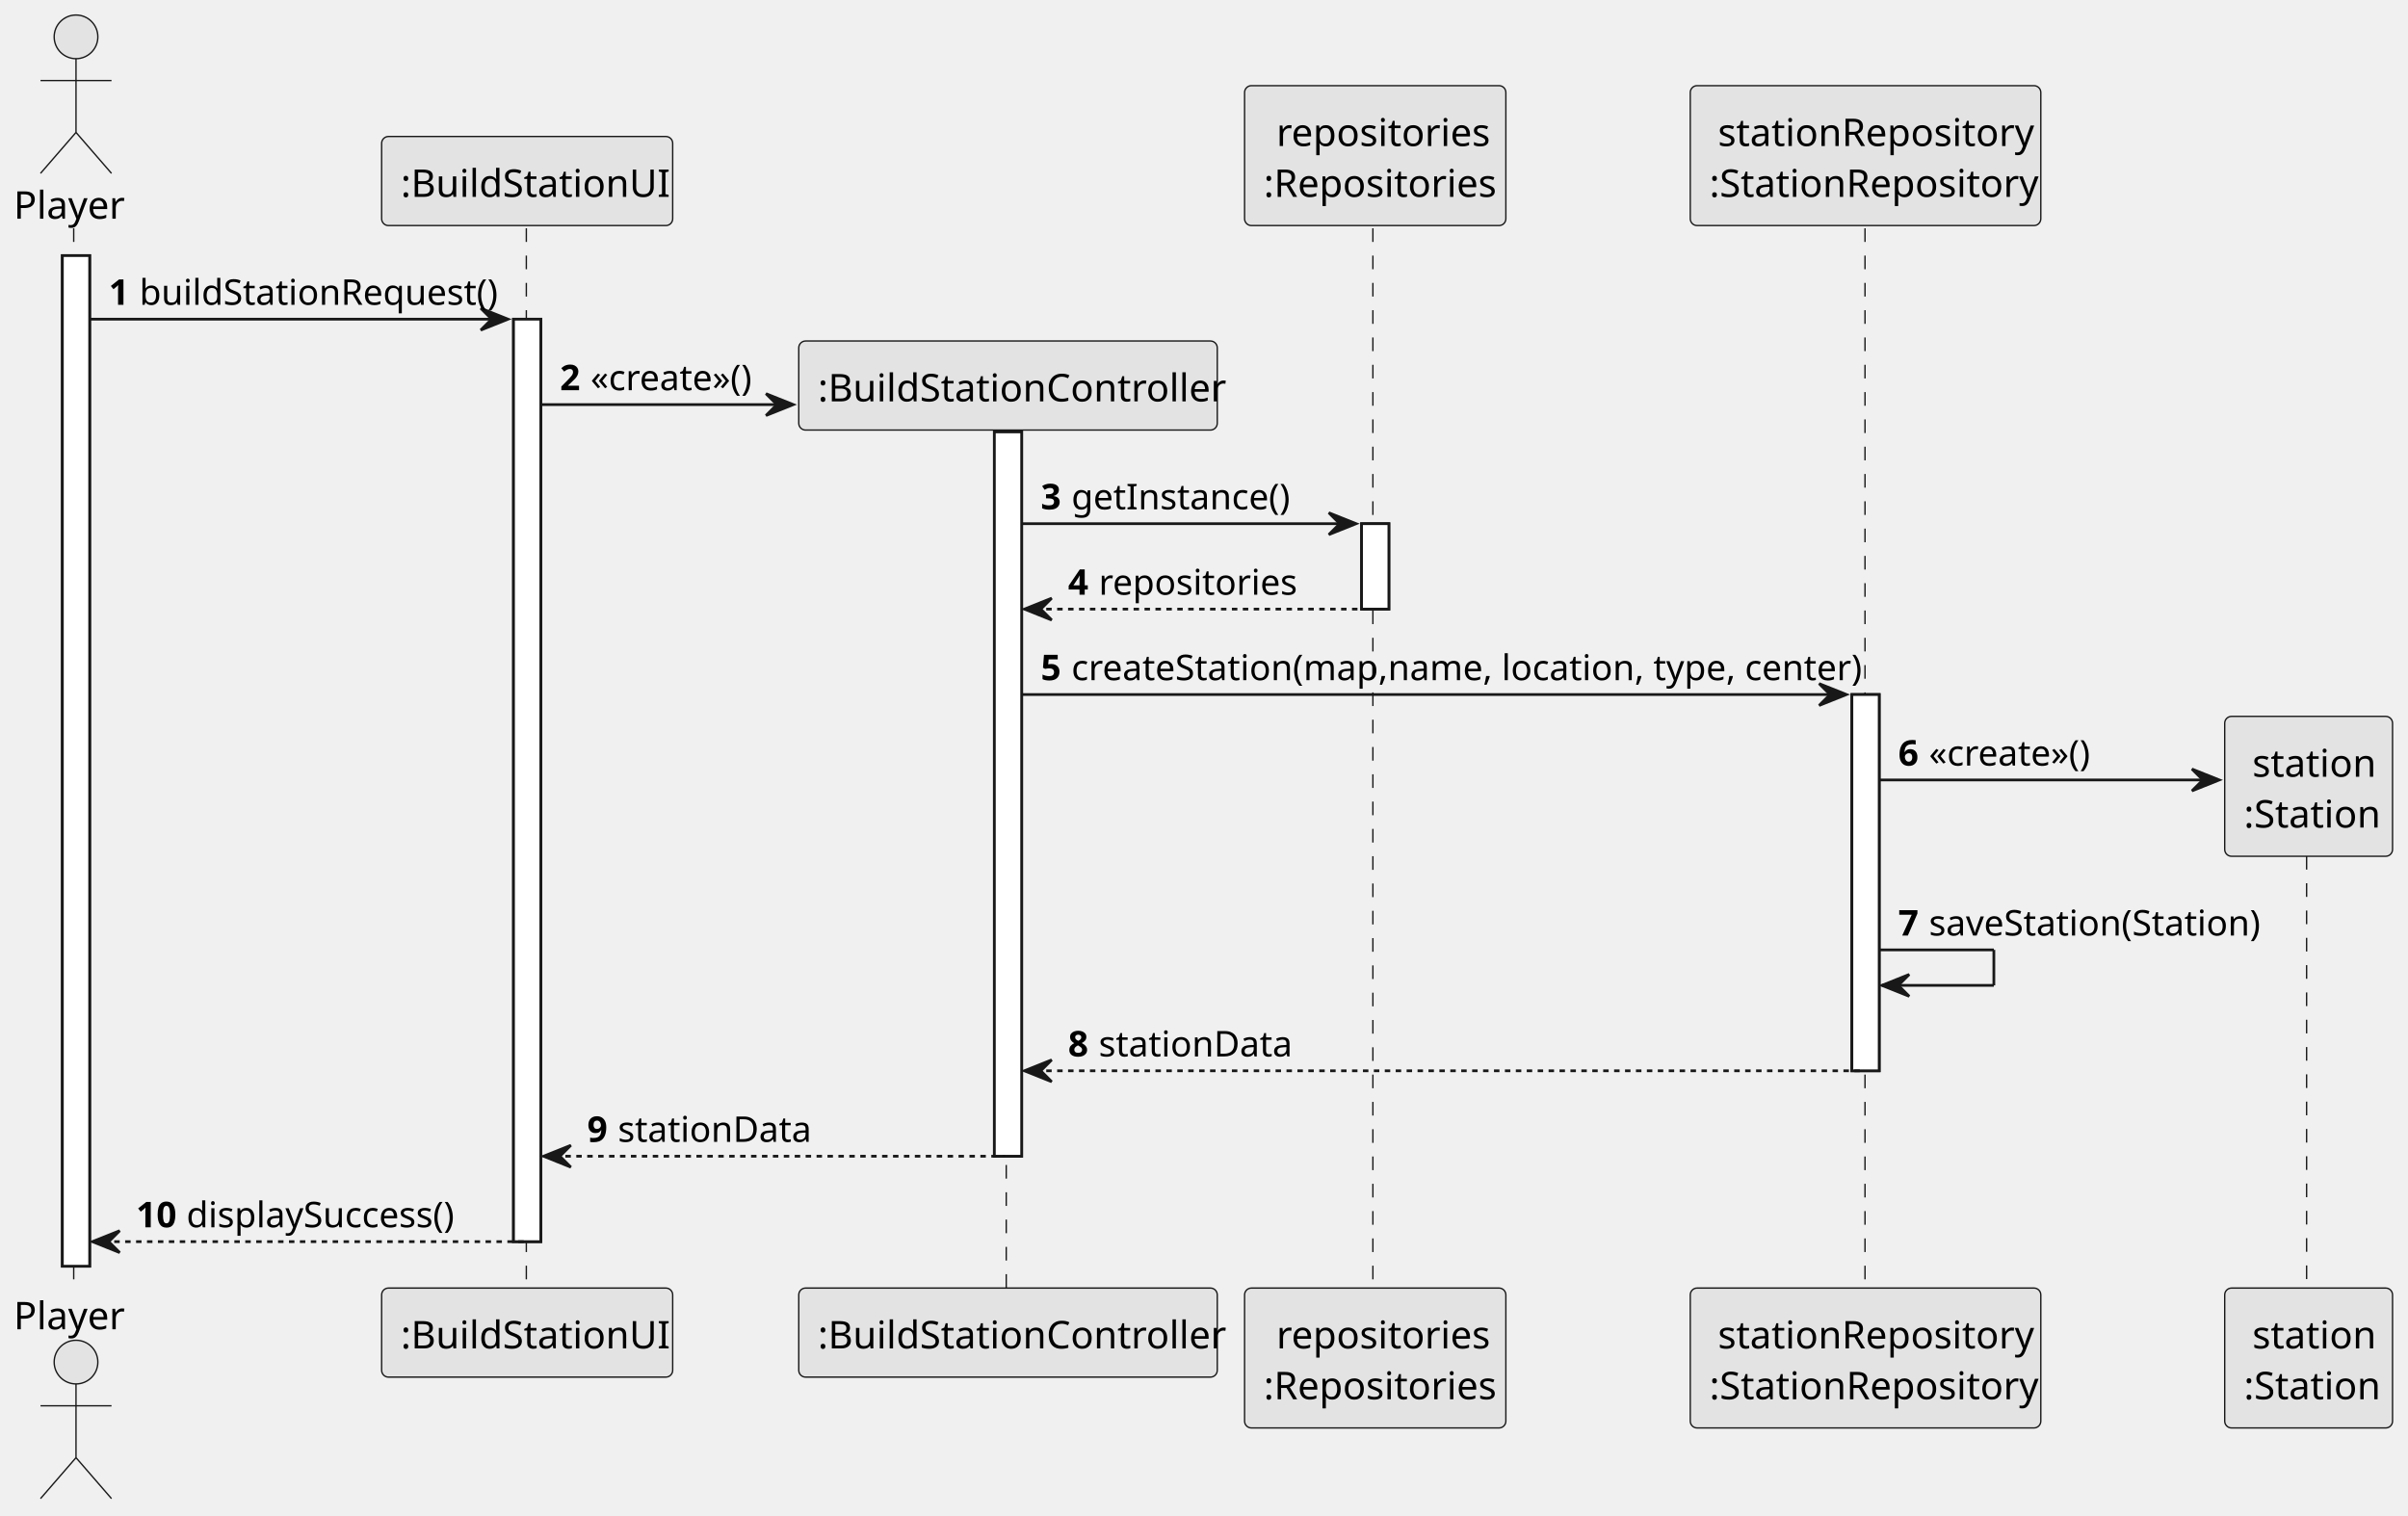
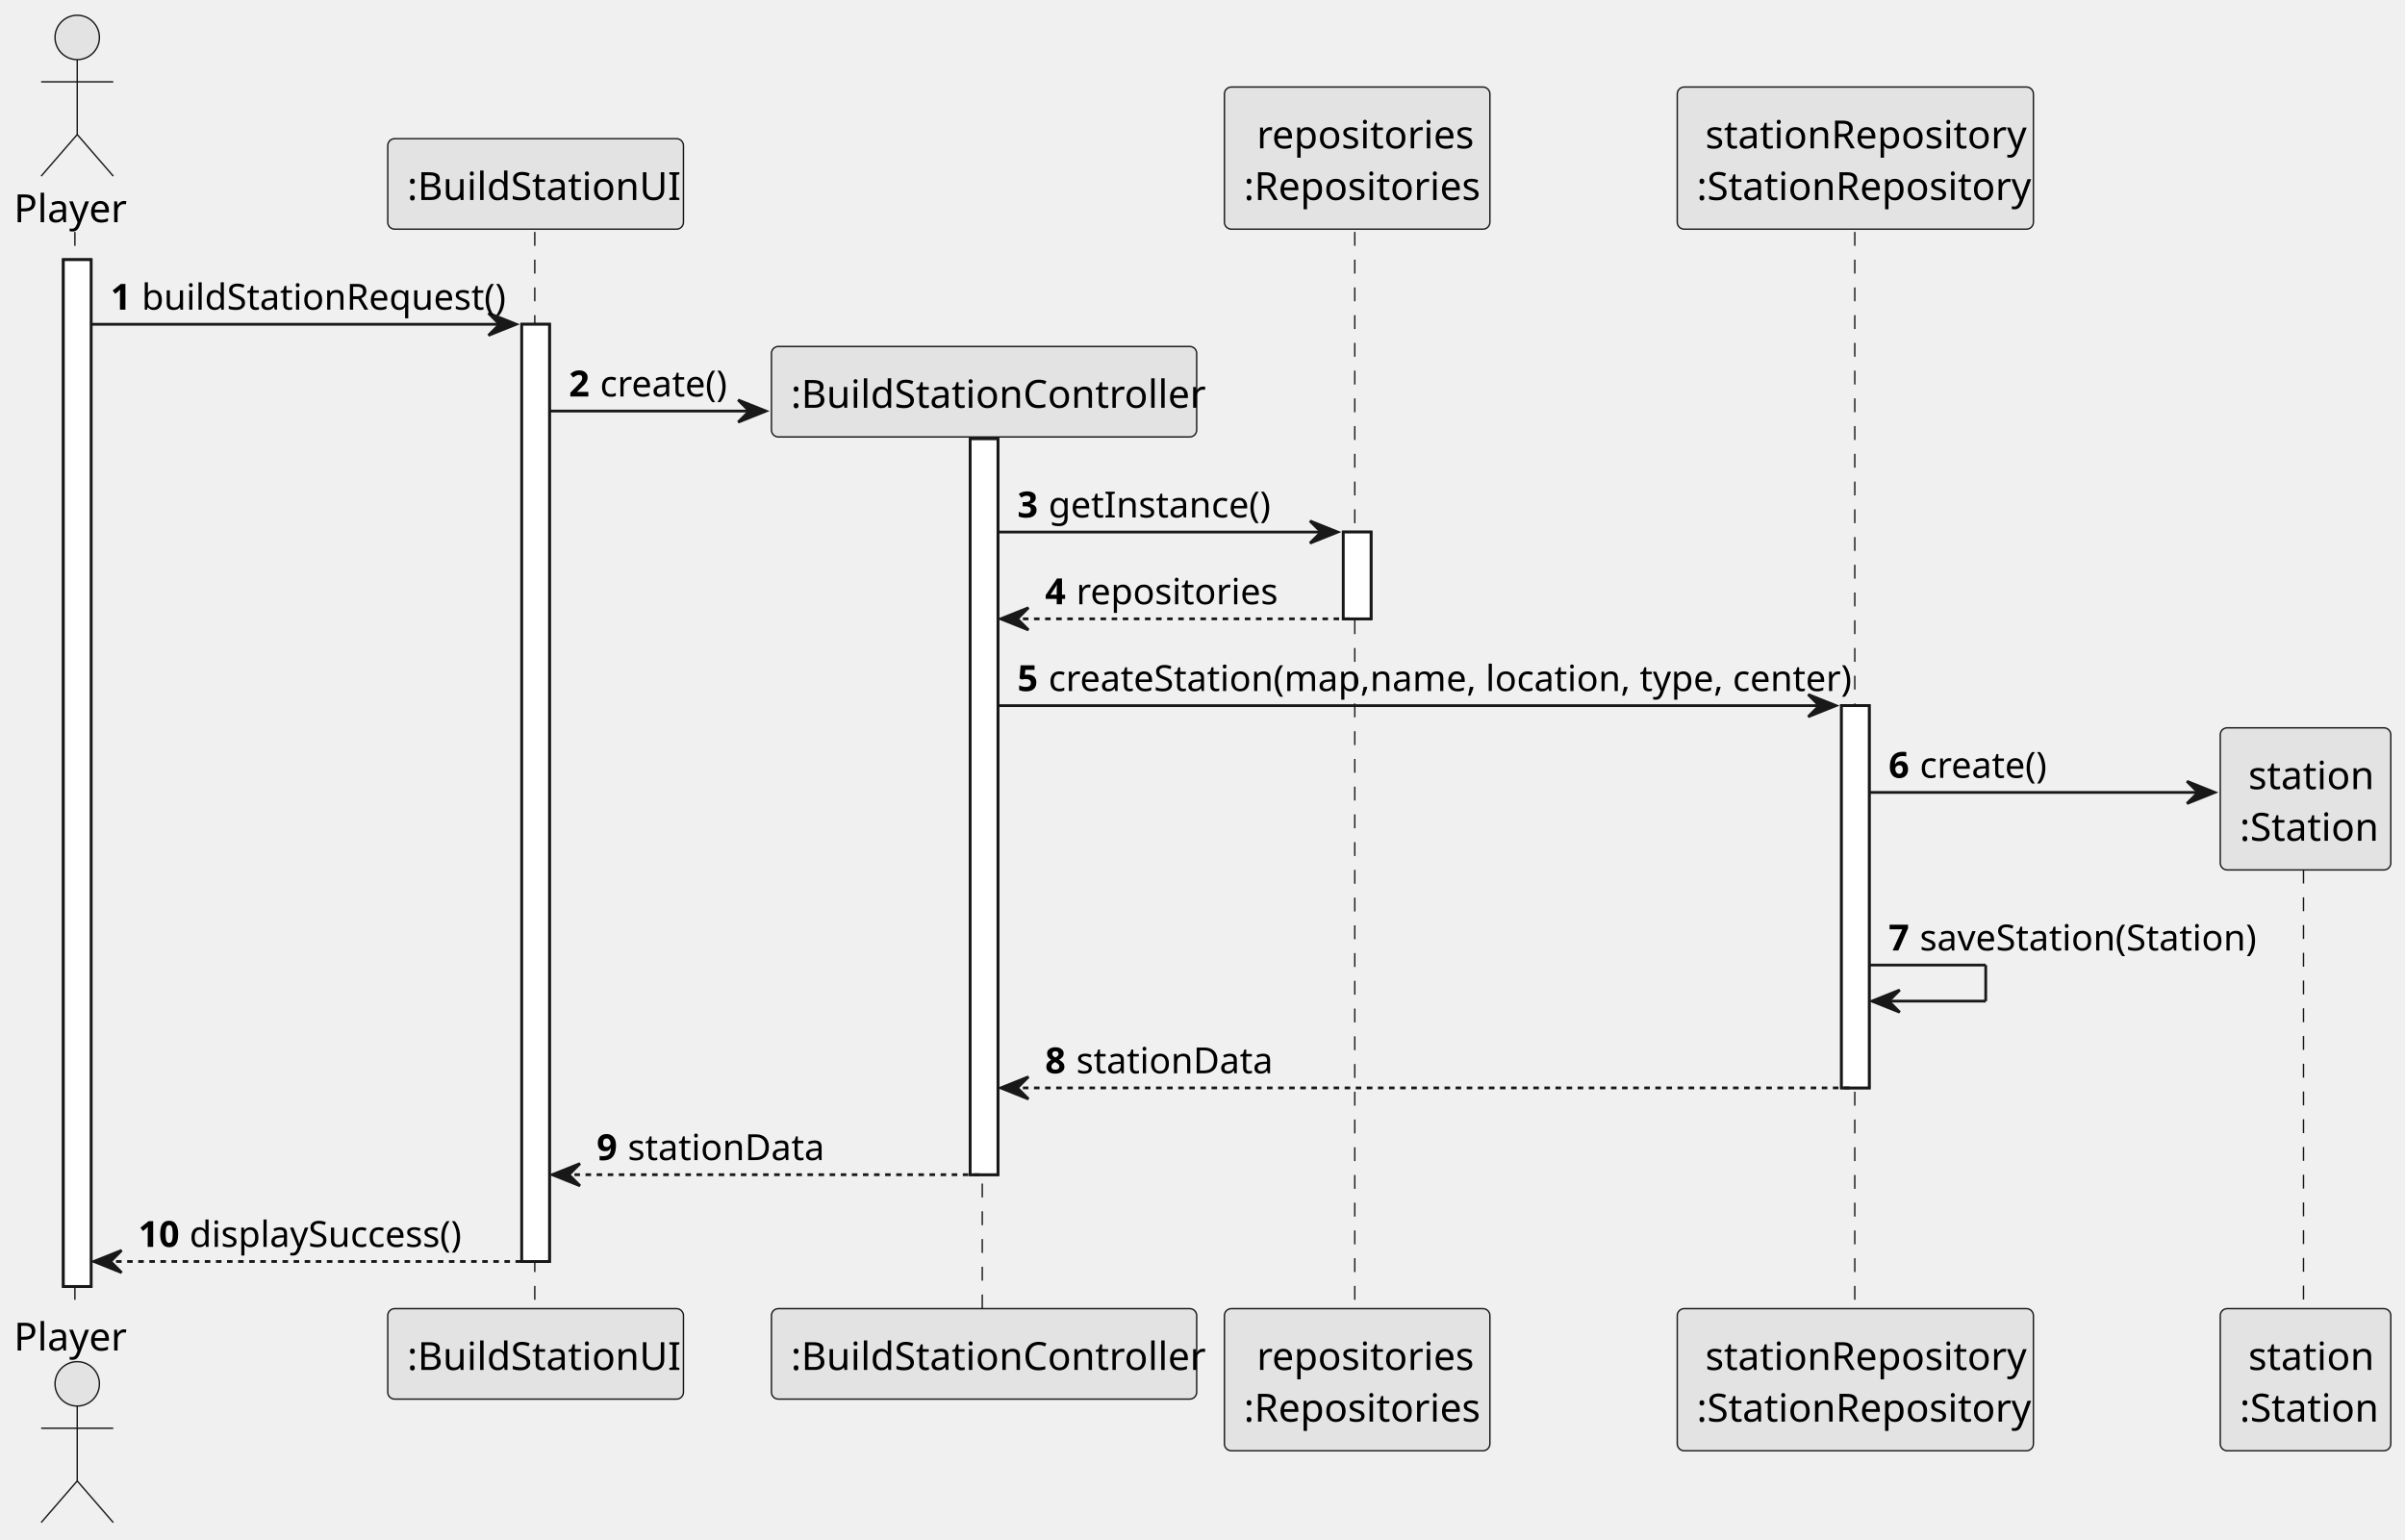
- <svg xmlns="http://www.w3.org/2000/svg" contentStyleType="text/css" height="555px" preserveAspectRatio="none" style="width:882px;height:555px;background:#FFFFFF;" version="1.1" viewBox="0 0 882 555" width="882px" zoomAndPan="magnify">
+ <svg xmlns="http://www.w3.org/2000/svg" contentStyleType="text/css" height="555px" preserveAspectRatio="none" style="width:867px;height:555px;background:#FFFFFF;" version="1.1" viewBox="0 0 867 555" width="867px" zoomAndPan="magnify">
  <defs />
  <g>
    <rect fill="#FFFFFF" height="370.191" style="stroke:#181818;stroke-width:1.0;" width="10" x="22.841" y="93.621" />
    <rect fill="#FFFFFF" height="337.9" style="stroke:#181818;stroke-width:1.0;" width="10" x="188.088" y="116.912" />
-     <rect fill="#FFFFFF" height="265.318" style="stroke:#181818;stroke-width:1.0;" width="10" x="364.215" y="158.203" />
-     <rect fill="#FFFFFF" height="31.291" style="stroke:#181818;stroke-width:1.0;" width="10" x="498.715" y="191.824" />
-     <rect fill="#FFFFFF" height="137.824" style="stroke:#181818;stroke-width:1.0;" width="10" x="678.309" y="254.406" />
+     <rect fill="#FFFFFF" height="265.318" style="stroke:#181818;stroke-width:1.0;" width="10" x="349.755" y="158.203" />
+     <rect fill="#FFFFFF" height="31.291" style="stroke:#181818;stroke-width:1.0;" width="10" x="484.255" y="191.824" />
+     <rect fill="#FFFFFF" height="137.824" style="stroke:#181818;stroke-width:1.0;" width="10" x="663.849" y="254.406" />
    <line style="stroke:#181818;stroke-width:0.5;stroke-dasharray:5.0,5.0;" x1="27" x2="27" y1="83.621" y2="472.812" />
    <line style="stroke:#181818;stroke-width:0.5;stroke-dasharray:5.0,5.0;" x1="192.785" x2="192.785" y1="83.621" y2="472.812" />
-     <line style="stroke:#181818;stroke-width:0.5;stroke-dasharray:5.0,5.0;" x1="368.567" x2="368.567" y1="156.723" y2="472.812" />
-     <line style="stroke:#181818;stroke-width:0.5;stroke-dasharray:5.0,5.0;" x1="502.863" x2="502.863" y1="83.621" y2="472.812" />
-     <line style="stroke:#181818;stroke-width:0.5;stroke-dasharray:5.0,5.0;" x1="683.112" x2="683.112" y1="83.621" y2="472.812" />
-     <line style="stroke:#181818;stroke-width:0.5;stroke-dasharray:5.0,5.0;" x1="844.864" x2="844.864" y1="303.527" y2="472.812" />
+     <line style="stroke:#181818;stroke-width:0.5;stroke-dasharray:5.0,5.0;" x1="354.107" x2="354.107" y1="156.723" y2="472.812" />
+     <line style="stroke:#181818;stroke-width:0.5;stroke-dasharray:5.0,5.0;" x1="488.403" x2="488.403" y1="83.621" y2="472.812" />
+     <line style="stroke:#181818;stroke-width:0.5;stroke-dasharray:5.0,5.0;" x1="668.652" x2="668.652" y1="83.621" y2="472.812" />
+     <line style="stroke:#181818;stroke-width:0.5;stroke-dasharray:5.0,5.0;" x1="830.404" x2="830.404" y1="303.527" y2="472.812" />
    <text fill="#000000" font-family="sans-serif" font-size="14" lengthAdjust="spacing" textLength="39.683" x="5" y="80.107">Player</text>
    <ellipse cx="27.841" cy="13.5" fill="#E3E3E3" rx="8" ry="8" style="stroke:#181818;stroke-width:0.5;" />
    <path d="M27.841,21.5 L27.841,48.5 M14.841,29.5 L40.841,29.5 M27.841,48.5 L14.841,63.5 M27.841,48.5 L40.841,63.5 " fill="none" style="stroke:#181818;stroke-width:0.5;" />
    <text fill="#000000" font-family="sans-serif" font-size="14" lengthAdjust="spacing" textLength="39.683" x="5" y="486.92">Player</text>
    <ellipse cx="27.841" cy="498.934" fill="#E3E3E3" rx="8" ry="8" style="stroke:#181818;stroke-width:0.5;" />
    <path d="M27.841,506.934 L27.841,533.934 M14.841,514.934 L40.841,514.934 M27.841,533.934 L14.841,548.934 M27.841,533.934 L40.841,548.934 " fill="none" style="stroke:#181818;stroke-width:0.5;" />
    <rect fill="#E3E3E3" height="32.621" rx="2.5" ry="2.5" style="stroke:#181818;stroke-width:0.5;" width="106.606" x="139.785" y="50" />
    <text fill="#000000" font-family="sans-serif" font-size="14" lengthAdjust="spacing" textLength="92.606" x="146.785" y="72.107">:BuildStationUI</text>
    <rect fill="#E3E3E3" height="32.621" rx="2.5" ry="2.5" style="stroke:#181818;stroke-width:0.5;" width="106.606" x="139.785" y="471.812" />
    <text fill="#000000" font-family="sans-serif" font-size="14" lengthAdjust="spacing" textLength="92.606" x="146.785" y="493.92">:BuildStationUI</text>
-     <rect fill="#E3E3E3" height="32.621" rx="2.5" ry="2.5" style="stroke:#181818;stroke-width:0.5;" width="153.296" x="292.567" y="471.812" />
-     <text fill="#000000" font-family="sans-serif" font-size="14" lengthAdjust="spacing" textLength="139.296" x="299.567" y="493.92">:BuildStationController</text>
-     <rect fill="#E3E3E3" height="51.242" rx="2.5" ry="2.5" style="stroke:#181818;stroke-width:0.5;" width="95.703" x="455.863" y="31.379" />
-     <text fill="#000000" font-family="sans-serif" font-size="14" lengthAdjust="spacing" textLength="72.365" x="467.532" y="53.486">repositories</text>
-     <text fill="#000000" font-family="sans-serif" font-size="14" lengthAdjust="spacing" textLength="81.703" x="462.863" y="72.107">:Repositories</text>
-     <rect fill="#E3E3E3" height="51.242" rx="2.5" ry="2.5" style="stroke:#181818;stroke-width:0.5;" width="95.703" x="455.863" y="471.812" />
-     <text fill="#000000" font-family="sans-serif" font-size="14" lengthAdjust="spacing" textLength="72.365" x="467.532" y="493.92">repositories</text>
-     <text fill="#000000" font-family="sans-serif" font-size="14" lengthAdjust="spacing" textLength="81.703" x="462.863" y="512.541">:Repositories</text>
-     <rect fill="#E3E3E3" height="51.242" rx="2.5" ry="2.5" style="stroke:#181818;stroke-width:0.5;" width="128.393" x="619.112" y="31.379" />
-     <text fill="#000000" font-family="sans-serif" font-size="14" lengthAdjust="spacing" textLength="108.165" x="629.226" y="53.486">stationRepository</text>
-     <text fill="#000000" font-family="sans-serif" font-size="14" lengthAdjust="spacing" textLength="114.393" x="626.112" y="72.107">:StationRepository</text>
-     <rect fill="#E3E3E3" height="51.242" rx="2.5" ry="2.5" style="stroke:#181818;stroke-width:0.5;" width="128.393" x="619.112" y="471.812" />
-     <text fill="#000000" font-family="sans-serif" font-size="14" lengthAdjust="spacing" textLength="108.165" x="629.226" y="493.92">stationRepository</text>
-     <text fill="#000000" font-family="sans-serif" font-size="14" lengthAdjust="spacing" textLength="114.393" x="626.112" y="512.541">:StationRepository</text>
-     <rect fill="#E3E3E3" height="51.242" rx="2.5" ry="2.5" style="stroke:#181818;stroke-width:0.5;" width="61.476" x="814.864" y="471.812" />
-     <text fill="#000000" font-family="sans-serif" font-size="14" lengthAdjust="spacing" textLength="41.248" x="824.978" y="493.92">station</text>
-     <text fill="#000000" font-family="sans-serif" font-size="14" lengthAdjust="spacing" textLength="47.476" x="821.864" y="512.541">:Station</text>
+     <rect fill="#E3E3E3" height="32.621" rx="2.5" ry="2.5" style="stroke:#181818;stroke-width:0.5;" width="153.296" x="278.107" y="471.812" />
+     <text fill="#000000" font-family="sans-serif" font-size="14" lengthAdjust="spacing" textLength="139.296" x="285.107" y="493.92">:BuildStationController</text>
+     <rect fill="#E3E3E3" height="51.242" rx="2.5" ry="2.5" style="stroke:#181818;stroke-width:0.5;" width="95.703" x="441.403" y="31.379" />
+     <text fill="#000000" font-family="sans-serif" font-size="14" lengthAdjust="spacing" textLength="72.365" x="453.072" y="53.486">repositories</text>
+     <text fill="#000000" font-family="sans-serif" font-size="14" lengthAdjust="spacing" textLength="81.703" x="448.403" y="72.107">:Repositories</text>
+     <rect fill="#E3E3E3" height="51.242" rx="2.5" ry="2.5" style="stroke:#181818;stroke-width:0.5;" width="95.703" x="441.403" y="471.812" />
+     <text fill="#000000" font-family="sans-serif" font-size="14" lengthAdjust="spacing" textLength="72.365" x="453.072" y="493.92">repositories</text>
+     <text fill="#000000" font-family="sans-serif" font-size="14" lengthAdjust="spacing" textLength="81.703" x="448.403" y="512.541">:Repositories</text>
+     <rect fill="#E3E3E3" height="51.242" rx="2.5" ry="2.5" style="stroke:#181818;stroke-width:0.5;" width="128.393" x="604.652" y="31.379" />
+     <text fill="#000000" font-family="sans-serif" font-size="14" lengthAdjust="spacing" textLength="108.165" x="614.766" y="53.486">stationRepository</text>
+     <text fill="#000000" font-family="sans-serif" font-size="14" lengthAdjust="spacing" textLength="114.393" x="611.652" y="72.107">:StationRepository</text>
+     <rect fill="#E3E3E3" height="51.242" rx="2.5" ry="2.5" style="stroke:#181818;stroke-width:0.5;" width="128.393" x="604.652" y="471.812" />
+     <text fill="#000000" font-family="sans-serif" font-size="14" lengthAdjust="spacing" textLength="108.165" x="614.766" y="493.92">stationRepository</text>
+     <text fill="#000000" font-family="sans-serif" font-size="14" lengthAdjust="spacing" textLength="114.393" x="611.652" y="512.541">:StationRepository</text>
+     <rect fill="#E3E3E3" height="51.242" rx="2.5" ry="2.5" style="stroke:#181818;stroke-width:0.5;" width="61.476" x="800.404" y="471.812" />
+     <text fill="#000000" font-family="sans-serif" font-size="14" lengthAdjust="spacing" textLength="41.248" x="810.518" y="493.92">station</text>
+     <text fill="#000000" font-family="sans-serif" font-size="14" lengthAdjust="spacing" textLength="47.476" x="807.404" y="512.541">:Station</text>
    <rect fill="#FFFFFF" height="370.191" style="stroke:#181818;stroke-width:1.0;" width="10" x="22.841" y="93.621" />
    <rect fill="#FFFFFF" height="337.9" style="stroke:#181818;stroke-width:1.0;" width="10" x="188.088" y="116.912" />
-     <rect fill="#FFFFFF" height="265.318" style="stroke:#181818;stroke-width:1.0;" width="10" x="364.215" y="158.203" />
-     <rect fill="#FFFFFF" height="31.291" style="stroke:#181818;stroke-width:1.0;" width="10" x="498.715" y="191.824" />
-     <rect fill="#FFFFFF" height="137.824" style="stroke:#181818;stroke-width:1.0;" width="10" x="678.309" y="254.406" />
+     <rect fill="#FFFFFF" height="265.318" style="stroke:#181818;stroke-width:1.0;" width="10" x="349.755" y="158.203" />
+     <rect fill="#FFFFFF" height="31.291" style="stroke:#181818;stroke-width:1.0;" width="10" x="484.255" y="191.824" />
+     <rect fill="#FFFFFF" height="137.824" style="stroke:#181818;stroke-width:1.0;" width="10" x="663.849" y="254.406" />
    <polygon fill="#181818" points="176.088,112.912,186.088,116.912,176.088,120.912,180.088,116.912" style="stroke:#181818;stroke-width:1.0;" />
    <line style="stroke:#181818;stroke-width:1.0;" x1="32.841" x2="182.088" y1="116.912" y2="116.912" />
    <text fill="#000000" font-family="sans-serif" font-size="13" font-weight="bold" lengthAdjust="spacing" textLength="7.23" x="39.841" y="111.649">1</text>
    <text fill="#000000" font-family="sans-serif" font-size="13" lengthAdjust="spacing" textLength="125.017" x="51.071" y="111.649">buildStationRequest()</text>
-     <polygon fill="#181818" points="280.567,144.203,290.567,148.203,280.567,152.203,284.567,148.203" style="stroke:#181818;stroke-width:1.0;" />
-     <line style="stroke:#181818;stroke-width:1.0;" x1="198.088" x2="286.567" y1="148.203" y2="148.203" />
+     <polygon fill="#181818" points="266.107,144.203,276.107,148.203,266.107,152.203,270.107,148.203" style="stroke:#181818;stroke-width:1.0;" />
+     <line style="stroke:#181818;stroke-width:1.0;" x1="198.088" x2="272.107" y1="148.203" y2="148.203" />
    <text fill="#000000" font-family="sans-serif" font-size="13" font-weight="bold" lengthAdjust="spacing" textLength="7.23" x="205.088" y="142.94">2</text>
-     <text fill="#000000" font-family="sans-serif" font-size="13" lengthAdjust="spacing" textLength="59.249" x="216.318" y="142.94">«create»()</text>
-     <rect fill="#E3E3E3" height="32.621" rx="2.5" ry="2.5" style="stroke:#181818;stroke-width:0.5;" width="153.296" x="292.567" y="124.912" />
-     <text fill="#000000" font-family="sans-serif" font-size="14" lengthAdjust="spacing" textLength="139.296" x="299.567" y="147.019">:BuildStationController</text>
-     <polygon fill="#181818" points="486.715,187.824,496.715,191.824,486.715,195.824,490.715,191.824" style="stroke:#181818;stroke-width:1.0;" />
-     <line style="stroke:#181818;stroke-width:1.0;" x1="374.215" x2="492.715" y1="191.824" y2="191.824" />
-     <text fill="#000000" font-family="sans-serif" font-size="13" font-weight="bold" lengthAdjust="spacing" textLength="7.23" x="381.215" y="186.561">3</text>
-     <text fill="#000000" font-family="sans-serif" font-size="13" lengthAdjust="spacing" textLength="75.874" x="392.445" y="186.561">getInstance()</text>
-     <polygon fill="#181818" points="385.215,219.115,375.215,223.115,385.215,227.115,381.215,223.115" style="stroke:#181818;stroke-width:1.0;" />
-     <line style="stroke:#181818;stroke-width:1.0;stroke-dasharray:2.0,2.0;" x1="379.215" x2="502.715" y1="223.115" y2="223.115" />
-     <text fill="#000000" font-family="sans-serif" font-size="13" font-weight="bold" lengthAdjust="spacing" textLength="7.23" x="391.215" y="217.852">4</text>
-     <text fill="#000000" font-family="sans-serif" font-size="13" lengthAdjust="spacing" textLength="67.196" x="402.445" y="217.852">repositories</text>
-     <polygon fill="#181818" points="666.309,250.406,676.309,254.406,666.309,258.406,670.309,254.406" style="stroke:#181818;stroke-width:1.0;" />
-     <line style="stroke:#181818;stroke-width:1.0;" x1="374.215" x2="672.309" y1="254.406" y2="254.406" />
-     <text fill="#000000" font-family="sans-serif" font-size="13" font-weight="bold" lengthAdjust="spacing" textLength="7.23" x="381.215" y="249.144">5</text>
-     <text fill="#000000" font-family="sans-serif" font-size="13" lengthAdjust="spacing" textLength="273.863" x="392.445" y="249.144">createStation(map,name, location, type, center)</text>
-     <polygon fill="#181818" points="802.864,281.697,812.864,285.697,802.864,289.697,806.864,285.697" style="stroke:#181818;stroke-width:1.0;" />
-     <line style="stroke:#181818;stroke-width:1.0;" x1="688.309" x2="808.864" y1="285.697" y2="285.697" />
-     <text fill="#000000" font-family="sans-serif" font-size="13" font-weight="bold" lengthAdjust="spacing" textLength="7.23" x="695.309" y="280.435">6</text>
-     <text fill="#000000" font-family="sans-serif" font-size="13" lengthAdjust="spacing" textLength="59.249" x="706.539" y="280.435">«create»()</text>
-     <rect fill="#E3E3E3" height="51.242" rx="2.5" ry="2.5" style="stroke:#181818;stroke-width:0.5;" width="61.476" x="814.864" y="262.406" />
-     <text fill="#000000" font-family="sans-serif" font-size="14" lengthAdjust="spacing" textLength="41.248" x="824.978" y="284.514">station</text>
-     <text fill="#000000" font-family="sans-serif" font-size="14" lengthAdjust="spacing" textLength="47.476" x="821.864" y="303.135">:Station</text>
-     <line style="stroke:#181818;stroke-width:1.0;" x1="688.309" x2="730.309" y1="347.94" y2="347.94" />
-     <line style="stroke:#181818;stroke-width:1.0;" x1="730.309" x2="730.309" y1="347.94" y2="360.94" />
-     <line style="stroke:#181818;stroke-width:1.0;" x1="689.309" x2="730.309" y1="360.94" y2="360.94" />
-     <polygon fill="#181818" points="699.309,356.94,689.309,360.94,699.309,364.94,695.309,360.94" style="stroke:#181818;stroke-width:1.0;" />
-     <text fill="#000000" font-family="sans-serif" font-size="13" font-weight="bold" lengthAdjust="spacing" textLength="7.23" x="695.309" y="342.677">7</text>
-     <text fill="#000000" font-family="sans-serif" font-size="13" lengthAdjust="spacing" textLength="117.064" x="706.539" y="342.677">saveStation(Station)</text>
-     <polygon fill="#181818" points="385.215,388.231,375.215,392.231,385.215,396.231,381.215,392.231" style="stroke:#181818;stroke-width:1.0;" />
-     <line style="stroke:#181818;stroke-width:1.0;stroke-dasharray:2.0,2.0;" x1="379.215" x2="682.309" y1="392.231" y2="392.231" />
-     <text fill="#000000" font-family="sans-serif" font-size="13" font-weight="bold" lengthAdjust="spacing" textLength="7.23" x="391.215" y="386.968">8</text>
-     <text fill="#000000" font-family="sans-serif" font-size="13" lengthAdjust="spacing" textLength="65.762" x="402.445" y="386.968">stationData</text>
+     <text fill="#000000" font-family="sans-serif" font-size="13" lengthAdjust="spacing" textLength="44.789" x="216.318" y="142.94">create()</text>
+     <rect fill="#E3E3E3" height="32.621" rx="2.5" ry="2.5" style="stroke:#181818;stroke-width:0.5;" width="153.296" x="278.107" y="124.912" />
+     <text fill="#000000" font-family="sans-serif" font-size="14" lengthAdjust="spacing" textLength="139.296" x="285.107" y="147.019">:BuildStationController</text>
+     <polygon fill="#181818" points="472.255,187.824,482.255,191.824,472.255,195.824,476.255,191.824" style="stroke:#181818;stroke-width:1.0;" />
+     <line style="stroke:#181818;stroke-width:1.0;" x1="359.755" x2="478.255" y1="191.824" y2="191.824" />
+     <text fill="#000000" font-family="sans-serif" font-size="13" font-weight="bold" lengthAdjust="spacing" textLength="7.23" x="366.755" y="186.561">3</text>
+     <text fill="#000000" font-family="sans-serif" font-size="13" lengthAdjust="spacing" textLength="75.874" x="377.985" y="186.561">getInstance()</text>
+     <polygon fill="#181818" points="370.755,219.115,360.755,223.115,370.755,227.115,366.755,223.115" style="stroke:#181818;stroke-width:1.0;" />
+     <line style="stroke:#181818;stroke-width:1.0;stroke-dasharray:2.0,2.0;" x1="364.755" x2="488.255" y1="223.115" y2="223.115" />
+     <text fill="#000000" font-family="sans-serif" font-size="13" font-weight="bold" lengthAdjust="spacing" textLength="7.23" x="376.755" y="217.852">4</text>
+     <text fill="#000000" font-family="sans-serif" font-size="13" lengthAdjust="spacing" textLength="67.196" x="387.985" y="217.852">repositories</text>
+     <polygon fill="#181818" points="651.849,250.406,661.849,254.406,651.849,258.406,655.849,254.406" style="stroke:#181818;stroke-width:1.0;" />
+     <line style="stroke:#181818;stroke-width:1.0;" x1="359.755" x2="657.849" y1="254.406" y2="254.406" />
+     <text fill="#000000" font-family="sans-serif" font-size="13" font-weight="bold" lengthAdjust="spacing" textLength="7.23" x="366.755" y="249.144">5</text>
+     <text fill="#000000" font-family="sans-serif" font-size="13" lengthAdjust="spacing" textLength="273.863" x="377.985" y="249.144">createStation(map,name, location, type, center)</text>
+     <polygon fill="#181818" points="788.404,281.697,798.404,285.697,788.404,289.697,792.404,285.697" style="stroke:#181818;stroke-width:1.0;" />
+     <line style="stroke:#181818;stroke-width:1.0;" x1="673.849" x2="794.404" y1="285.697" y2="285.697" />
+     <text fill="#000000" font-family="sans-serif" font-size="13" font-weight="bold" lengthAdjust="spacing" textLength="7.23" x="680.849" y="280.435">6</text>
+     <text fill="#000000" font-family="sans-serif" font-size="13" lengthAdjust="spacing" textLength="44.789" x="692.079" y="280.435">create()</text>
+     <rect fill="#E3E3E3" height="51.242" rx="2.5" ry="2.5" style="stroke:#181818;stroke-width:0.5;" width="61.476" x="800.404" y="262.406" />
+     <text fill="#000000" font-family="sans-serif" font-size="14" lengthAdjust="spacing" textLength="41.248" x="810.518" y="284.514">station</text>
+     <text fill="#000000" font-family="sans-serif" font-size="14" lengthAdjust="spacing" textLength="47.476" x="807.404" y="303.135">:Station</text>
+     <line style="stroke:#181818;stroke-width:1.0;" x1="673.849" x2="715.849" y1="347.94" y2="347.94" />
+     <line style="stroke:#181818;stroke-width:1.0;" x1="715.849" x2="715.849" y1="347.94" y2="360.94" />
+     <line style="stroke:#181818;stroke-width:1.0;" x1="674.849" x2="715.849" y1="360.94" y2="360.94" />
+     <polygon fill="#181818" points="684.849,356.94,674.849,360.94,684.849,364.94,680.849,360.94" style="stroke:#181818;stroke-width:1.0;" />
+     <text fill="#000000" font-family="sans-serif" font-size="13" font-weight="bold" lengthAdjust="spacing" textLength="7.23" x="680.849" y="342.677">7</text>
+     <text fill="#000000" font-family="sans-serif" font-size="13" lengthAdjust="spacing" textLength="117.064" x="692.079" y="342.677">saveStation(Station)</text>
+     <polygon fill="#181818" points="370.755,388.231,360.755,392.231,370.755,396.231,366.755,392.231" style="stroke:#181818;stroke-width:1.0;" />
+     <line style="stroke:#181818;stroke-width:1.0;stroke-dasharray:2.0,2.0;" x1="364.755" x2="667.849" y1="392.231" y2="392.231" />
+     <text fill="#000000" font-family="sans-serif" font-size="13" font-weight="bold" lengthAdjust="spacing" textLength="7.23" x="376.755" y="386.968">8</text>
+     <text fill="#000000" font-family="sans-serif" font-size="13" lengthAdjust="spacing" textLength="65.762" x="387.985" y="386.968">stationData</text>
    <polygon fill="#181818" points="209.088,419.522,199.088,423.522,209.088,427.522,205.088,423.522" style="stroke:#181818;stroke-width:1.0;" />
-     <line style="stroke:#181818;stroke-width:1.0;stroke-dasharray:2.0,2.0;" x1="203.088" x2="368.215" y1="423.522" y2="423.522" />
+     <line style="stroke:#181818;stroke-width:1.0;stroke-dasharray:2.0,2.0;" x1="203.088" x2="353.755" y1="423.522" y2="423.522" />
    <text fill="#000000" font-family="sans-serif" font-size="13" font-weight="bold" lengthAdjust="spacing" textLength="7.23" x="215.088" y="418.259">9</text>
    <text fill="#000000" font-family="sans-serif" font-size="13" lengthAdjust="spacing" textLength="65.762" x="226.318" y="418.259">stationData</text>
    <polygon fill="#181818" points="43.841,450.812,33.841,454.812,43.841,458.812,39.841,454.812" style="stroke:#181818;stroke-width:1.0;" />
    <line style="stroke:#181818;stroke-width:1.0;stroke-dasharray:2.0,2.0;" x1="37.841" x2="192.088" y1="454.812" y2="454.812" />
    <text fill="#000000" font-family="sans-serif" font-size="13" font-weight="bold" lengthAdjust="spacing" textLength="14.46" x="49.841" y="449.55">10</text>
    <text fill="#000000" font-family="sans-serif" font-size="13" lengthAdjust="spacing" textLength="98.255" x="68.301" y="449.55">displaySuccess()</text>
  </g>
</svg>
